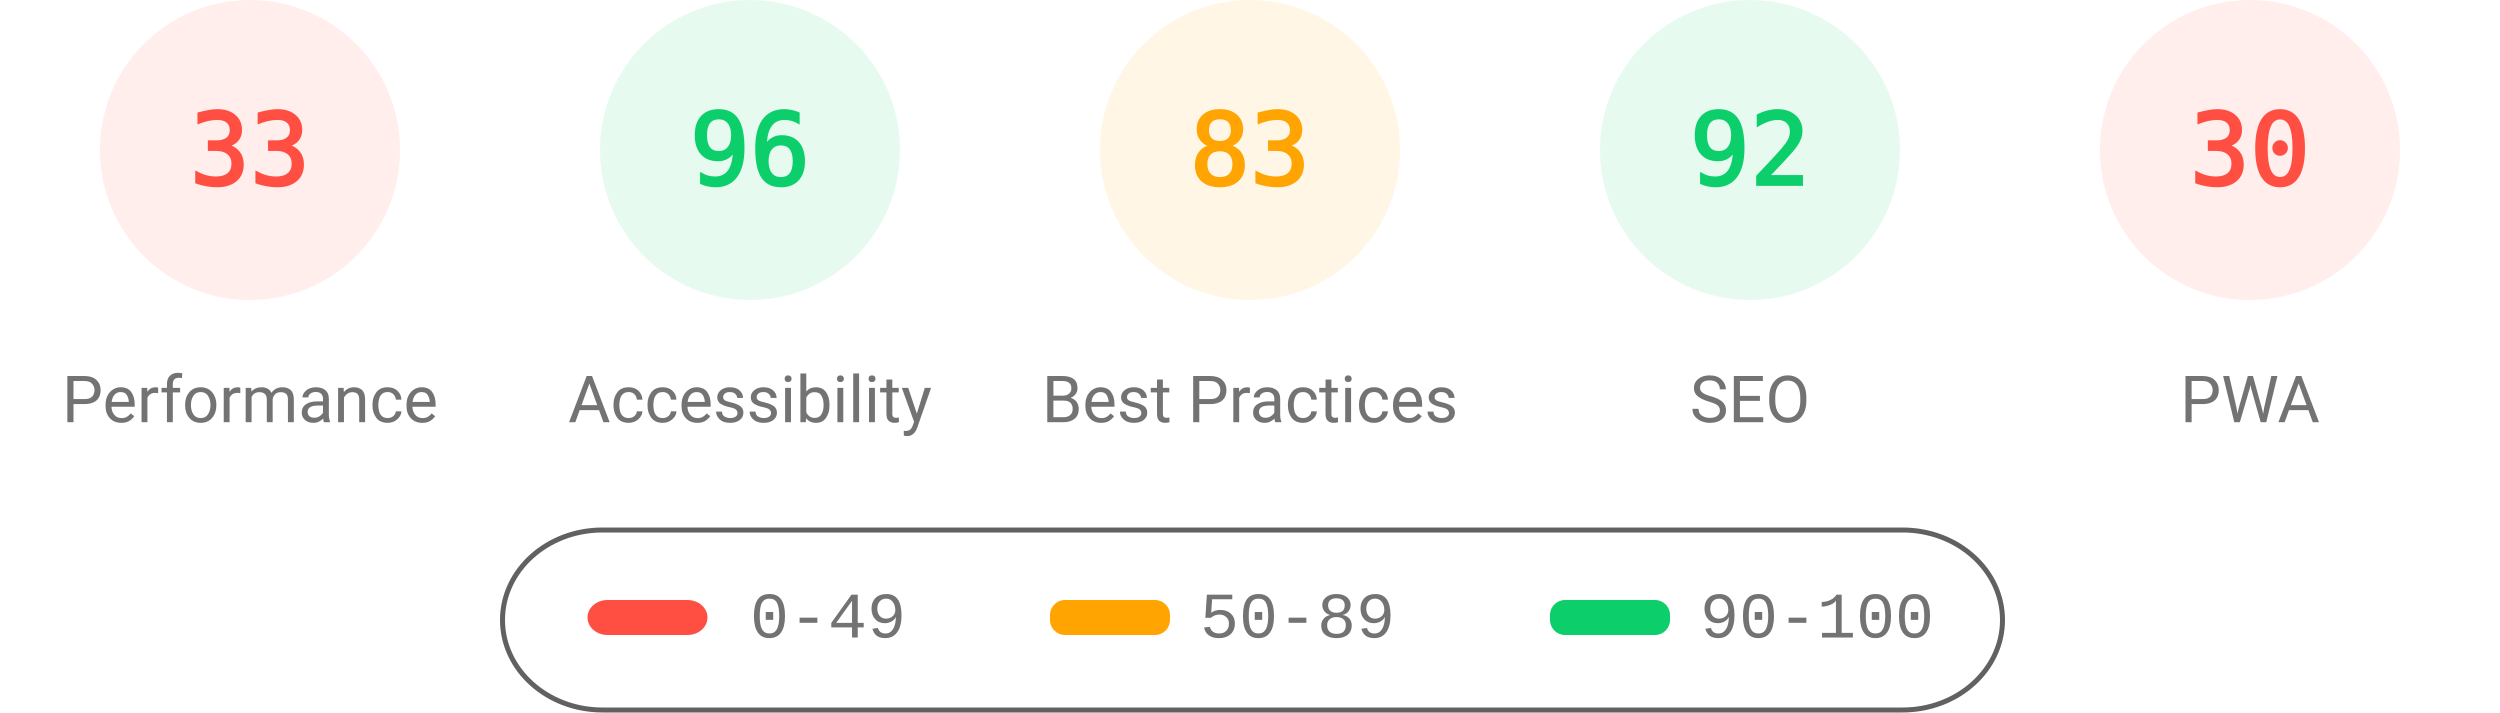
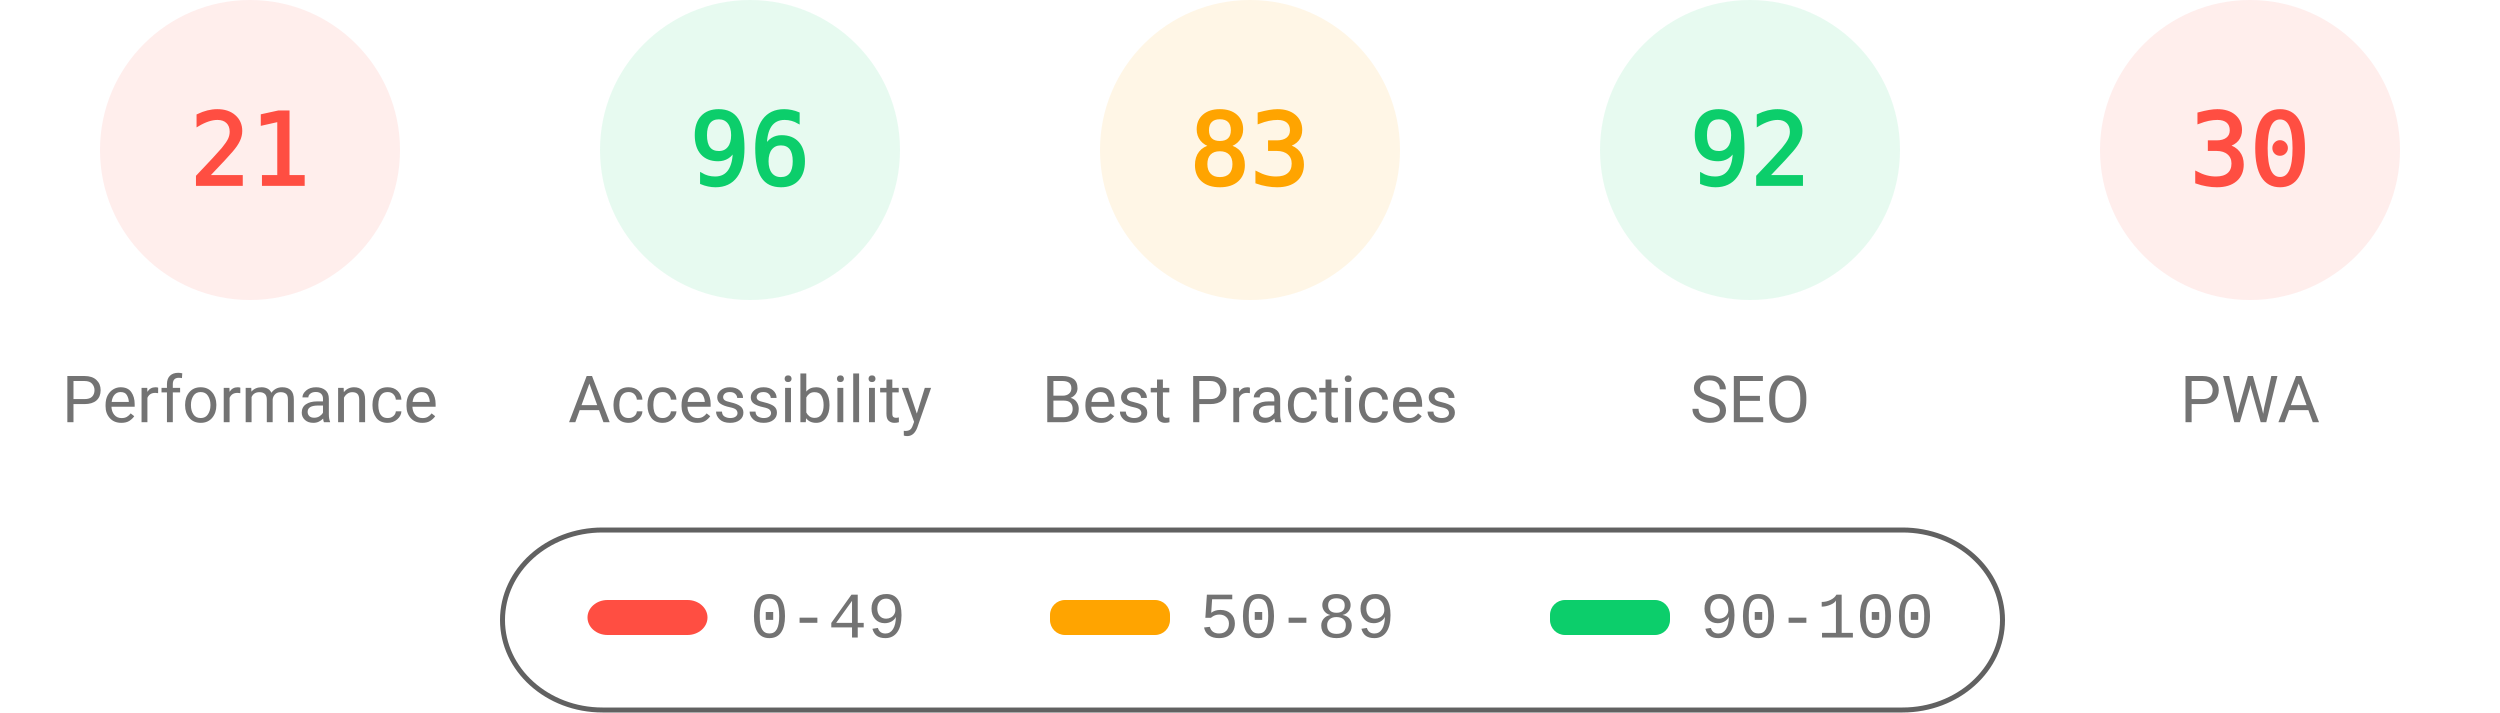
<svg xmlns="http://www.w3.org/2000/svg" fill="none" width="1000" height="285">
  <style>.gauge-base{opacity:.1}.gauge-arc{fill:none;animation-delay:250ms;stroke-linecap:round;transform:rotate(-90deg);transform-origin:100px 60px;animation:load-gauge 1s ease forwards}.guage-text{font-size:40px;font-family:monospace;text-align:center}.guage-red{color:#ff4e42;fill:#ff4e42;stroke:#ff4e42}.guage-orange{color:#ffa400;fill:#ffa400;stroke:#ffa400}.guage-green{color:#0cce6b;fill:#0cce6b;stroke:#0cce6b}.guage-undefined{color:#5c5c5c;fill:#5c5c5c;stroke:#5c5c5c}.guage-title{color:#737373;fill:#737373;stroke:none;font-size:26px;line-height:26px;font-family:Roboto,Halvetica,Arial,sans-serif}@keyframes load-gauge{from{stroke-dasharray:0 352.858}}</style>
  <svg class="guage-div guage-perf guage-red" viewBox="0 0 200 200" width="200" height="200">
    <circle class="gauge-base" r="56" cx="100" cy="60" stroke-width="8" />
-     <circle class="gauge-arc guage-arc-1" r="56" cx="100" cy="60" stroke-width="8" style="stroke-dasharray:116.113,351.858" />
-     <text class="guage-text" x="100" y="60" alignment-baseline="central" dominant-baseline="central" text-anchor="middle">33</text>
+     <circle class="gauge-arc guage-arc-1" r="56" cx="100" cy="60" stroke-width="8" style="stroke-dasharray:73.89,351.858" />
+     <text class="guage-text" x="100" y="60" alignment-baseline="central" dominant-baseline="central" text-anchor="middle">21</text>
    <text class="guage-title" x="100" y="160" alignment-baseline="central" dominant-baseline="central" text-anchor="middle">Performance</text>
  </svg>
  <svg class="guage-div guage-acc guage-green" viewBox="0 0 200 200" width="200" height="200" x="200">
    <circle class="gauge-base" r="56" cx="100" cy="60" stroke-width="8" />
    <circle class="gauge-arc guage-arc-2" r="56" cx="100" cy="60" stroke-width="8" style="stroke-dasharray:337.784,351.858" />
    <text class="guage-text" x="100" y="60" alignment-baseline="central" dominant-baseline="central" text-anchor="middle">96</text>
    <text class="guage-title" x="100" y="160" alignment-baseline="central" dominant-baseline="central" text-anchor="middle">Accessibility</text>
  </svg>
  <svg class="guage-div guage-best guage-orange" viewBox="0 0 200 200" width="200" height="200" x="400">
    <circle class="gauge-base" r="56" cx="100" cy="60" stroke-width="8" />
    <circle class="gauge-arc guage-arc-3" r="56" cx="100" cy="60" stroke-width="8" style="stroke-dasharray:292.042,351.858" />
    <text class="guage-text" x="100" y="60" alignment-baseline="central" dominant-baseline="central" text-anchor="middle">83</text>
    <text class="guage-title" x="100" y="160" alignment-baseline="central" dominant-baseline="central" text-anchor="middle">Best Practices</text>
  </svg>
  <svg class="guage-div guage-seo guage-green" viewBox="0 0 200 200" width="200" height="200" x="600">
    <circle class="gauge-base" r="56" cx="100" cy="60" stroke-width="8" />
    <circle class="gauge-arc guage-arc-4" r="56" cx="100" cy="60" stroke-width="8" style="stroke-dasharray:323.709,351.858" />
    <text class="guage-text" x="100" y="60" alignment-baseline="central" dominant-baseline="central" text-anchor="middle">92</text>
    <text class="guage-title" x="100" y="160" alignment-baseline="central" dominant-baseline="central" text-anchor="middle">SEO</text>
  </svg>
  <svg class="guage-div guage-pwa guage-red" viewBox="0 0 200 200" width="200" height="200" x="800">
    <circle class="gauge-base" r="56" cx="100" cy="60" stroke-width="8" />
    <circle class="gauge-arc guage-arc-4" r="56" cx="100" cy="60" stroke-width="8" style="stroke-dasharray:105.557,351.858" />
    <text class="guage-text" x="100" y="60" alignment-baseline="central" dominant-baseline="central" text-anchor="middle">30</text>
    <text class="guage-title" x="100" y="160" alignment-baseline="central" dominant-baseline="central" text-anchor="middle">PWA</text>
  </svg>
  <svg width="604" height="76" x="200" y="210">
    <path fill="none" id="canvas_background" d="M-1-1h604v80H-1z" />
    <rect fill-opacity="0" stroke="#616161" stroke-width="2" rx="40" id="svg_2" height="72" width="600" y="2" x="1" fill="#000" />
    <rect stroke="#000" rx="8" id="svg_3" height="14" width="48" y="30" x="35" stroke-opacity="null" stroke-width="0" fill="#ff4e42" />
    <rect stroke="#000" rx="6" id="svg_4" height="14" width="48" y="30" x="220" stroke-opacity="null" stroke-width="0" fill="#ffa400" />
    <rect stroke="#000" rx="6" id="svg_5" height="14" width="48" y="30" x="420" stroke-opacity="null" stroke-width="0" fill="#0cce6b" />
    <text xml:space="preserve" text-anchor="start" font-family="'Courier New', Courier, monospace" font-size="26" id="svg_6" y="45" x="100" stroke-opacity="null" stroke-width="0" stroke="#000" fill="#737373">0-49</text>
    <text xml:space="preserve" text-anchor="start" font-family="'Courier New', Courier, monospace" font-size="26" id="svg_7" y="45" x="280" stroke-opacity="null" stroke-width="0" stroke="#000" fill="#737373">50-89</text>
    <text xml:space="preserve" text-anchor="start" font-family="'Courier New', Courier, monospace" font-size="26" id="svg_8" y="45" x="480" stroke-opacity="null" stroke-width="0" stroke="#000" fill="#737373">90-100</text>
  </svg>
</svg>
